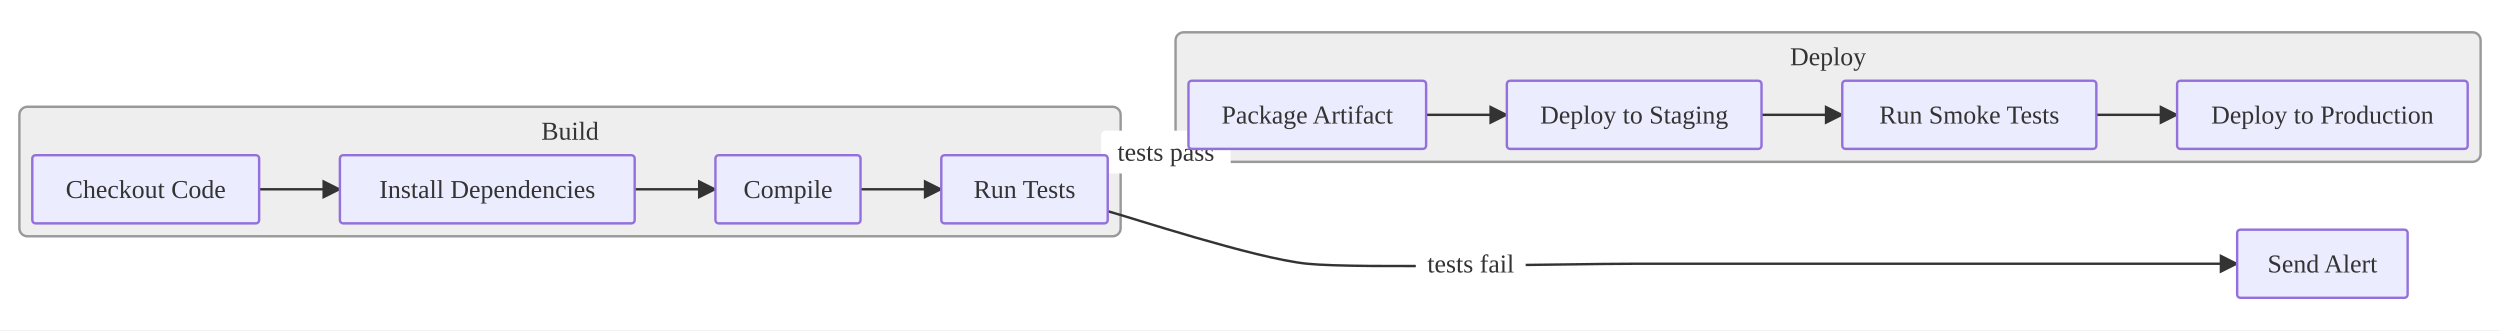
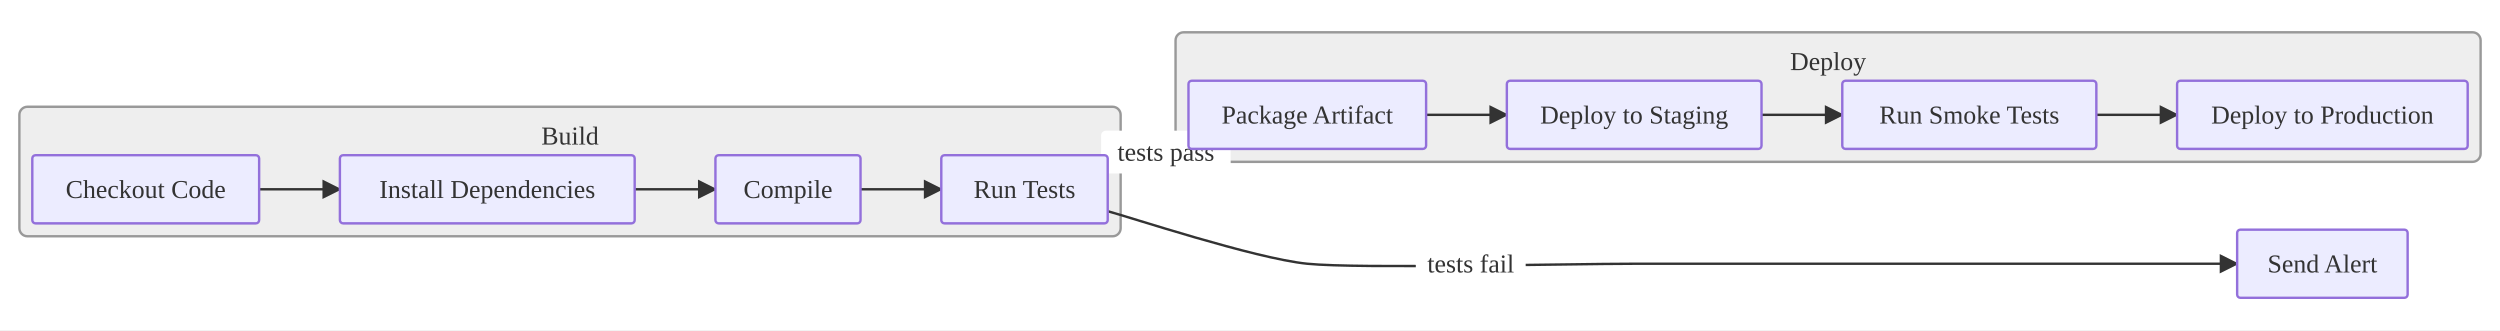
<svg xmlns="http://www.w3.org/2000/svg" viewBox="0 0 1547.91 204.40">
  <defs>
    <marker id="arrow-arrow-solid" viewBox="0 0 10 10" refX="9.00" refY="5.00" markerWidth="8.00" markerHeight="8.00" orient="auto">
      <polygon points="0,0 10,5 0,10" style="fill:#333" />
    </marker>
  </defs>
  <rect x="0.00" y="0.00" width="1547.91" height="204.40" style="fill:#fff;stroke:none" />
  <g transform="translate(0,30.00)">
    <g id="build">
      <rect x="12.00" y="36.10" width="681.86" height="80.20" rx="5.00" ry="5.00" style="fill:#eee;stroke:#999;stroke-width:1.50" />
-       <text x="352.93" y="51.10" text-anchor="middle" dominant-baseline="central" font-size="16.00" style="fill:#333;font-size:16.00px">Build</text>
+       <text x="352.93" y="54.10" text-anchor="middle" dominant-baseline="central" font-size="16.00" style="fill:#333;font-size:16.00px">Build</text>
    </g>
    <g id="deploy">
      <rect x="727.86" y="-10.00" width="808.05" height="80.20" rx="5.00" ry="5.00" style="fill:#eee;stroke:#999;stroke-width:1.50" />
-       <text x="1131.88" y="5.00" text-anchor="middle" dominant-baseline="central" font-size="16.00" style="fill:#333;font-size:16.00px">Deploy</text>
+       <text x="1131.88" y="8.00" text-anchor="middle" dominant-baseline="central" font-size="16.00" style="fill:#333;font-size:16.00px">Deploy</text>
    </g>
    <line x1="160.45" y1="87.20" x2="210.45" y2="87.20" style="stroke:#333;stroke-width:1.5;fill:none" marker-end="url(#arrow-arrow-solid)" />
    <line x1="532.81" y1="87.20" x2="582.81" y2="87.20" style="stroke:#333;stroke-width:1.5;fill:none" marker-end="url(#arrow-arrow-solid)" />
    <line x1="392.97" y1="87.20" x2="442.97" y2="87.20" style="stroke:#333;stroke-width:1.5;fill:none" marker-end="url(#arrow-arrow-solid)" />
    <line x1="882.98" y1="41.10" x2="932.98" y2="41.10" style="stroke:#333;stroke-width:1.5;fill:none" marker-end="url(#arrow-arrow-solid)" />
    <line x1="1090.67" y1="41.10" x2="1140.67" y2="41.10" style="stroke:#333;stroke-width:1.5;fill:none" marker-end="url(#arrow-arrow-solid)" />
    <path d="M685.86,100.77 C698.22,104.02 776.83,130.05 809.42,133.30 C842.02,136.55 970.84,133.30 1011.83,133.30 C1052.82,133.30 1181.99,133.30 1219.33,133.30 C1256.66,133.30 1368.58,133.30 1385.16,133.30" style="stroke:#333;stroke-width:1.5;fill:none" marker-end="url(#arrow-arrow-solid)" />
    <rect x="876.62" y="120.05" width="68.02" height="26.50" rx="3.00" ry="3.00" style="fill:#fff;stroke:none" />
    <text x="910.63" y="133.30" text-anchor="middle" dominant-baseline="central" font-size="16.00" style="fill:#333;font-size:16.00px">tests fail</text>
    <line x1="685.86" y1="73.63" x2="735.86" y2="60.47" style="stroke:#333;stroke-width:1.5;fill:none" marker-end="url(#arrow-arrow-solid)" />
    <rect x="681.76" y="50.90" width="80.23" height="26.50" rx="3.00" ry="3.00" style="fill:#fff;stroke:none" />
    <text x="721.88" y="64.15" text-anchor="middle" dominant-baseline="central" font-size="16.00" style="fill:#333;font-size:16.00px">tests pass</text>
    <line x1="1297.98" y1="41.10" x2="1347.98" y2="41.10" style="stroke:#333;stroke-width:1.5;fill:none" marker-end="url(#arrow-arrow-solid)" />
    <rect x="1385.16" y="112.20" width="105.56" height="42.20" rx="2.00" ry="2.00" style="fill:#ECECFF;stroke:#9370DB;stroke-width:1.50" />
    <text x="1437.95" y="133.30" text-anchor="middle" dominant-baseline="central" font-size="16.00" style="fill:#333;font-size:16.00px">Send Alert</text>
    <rect x="20.00" y="66.10" width="140.45" height="42.20" rx="2.00" ry="2.00" style="fill:#ECECFF;stroke:#9370DB;stroke-width:1.50" />
    <text x="90.23" y="87.20" text-anchor="middle" dominant-baseline="central" font-size="16.00" style="fill:#333;font-size:16.00px">Checkout Code</text>
    <rect x="210.45" y="66.10" width="182.52" height="42.20" rx="2.00" ry="2.00" style="fill:#ECECFF;stroke:#9370DB;stroke-width:1.50" />
    <text x="301.71" y="87.20" text-anchor="middle" dominant-baseline="central" font-size="16.00" style="fill:#333;font-size:16.00px">Install Dependencies</text>
    <rect x="442.97" y="66.10" width="89.84" height="42.20" rx="2.00" ry="2.00" style="fill:#ECECFF;stroke:#9370DB;stroke-width:1.50" />
    <text x="487.89" y="87.20" text-anchor="middle" dominant-baseline="central" font-size="16.00" style="fill:#333;font-size:16.00px">Compile</text>
    <rect x="582.81" y="66.10" width="103.05" height="42.20" rx="2.00" ry="2.00" style="fill:#ECECFF;stroke:#9370DB;stroke-width:1.50" />
    <text x="634.34" y="87.20" text-anchor="middle" dominant-baseline="central" font-size="16.00" style="fill:#333;font-size:16.00px">Run Tests</text>
    <rect x="735.86" y="20.00" width="147.13" height="42.20" rx="2.00" ry="2.00" style="fill:#ECECFF;stroke:#9370DB;stroke-width:1.50" />
    <text x="809.42" y="41.10" text-anchor="middle" dominant-baseline="central" font-size="16.00" style="fill:#333;font-size:16.00px">Package Artifact</text>
    <rect x="932.98" y="20.00" width="157.69" height="42.20" rx="2.00" ry="2.00" style="fill:#ECECFF;stroke:#9370DB;stroke-width:1.50" />
    <text x="1011.83" y="41.10" text-anchor="middle" dominant-baseline="central" font-size="16.00" style="fill:#333;font-size:16.00px">Deploy to Staging</text>
    <rect x="1140.67" y="20.00" width="157.31" height="42.20" rx="2.00" ry="2.00" style="fill:#ECECFF;stroke:#9370DB;stroke-width:1.50" />
    <text x="1219.33" y="41.10" text-anchor="middle" dominant-baseline="central" font-size="16.00" style="fill:#333;font-size:16.00px">Run Smoke Tests</text>
    <rect x="1347.98" y="20.00" width="179.92" height="42.20" rx="2.00" ry="2.00" style="fill:#ECECFF;stroke:#9370DB;stroke-width:1.50" />
    <text x="1437.95" y="41.10" text-anchor="middle" dominant-baseline="central" font-size="16.00" style="fill:#333;font-size:16.00px">Deploy to Production</text>
  </g>
</svg>
